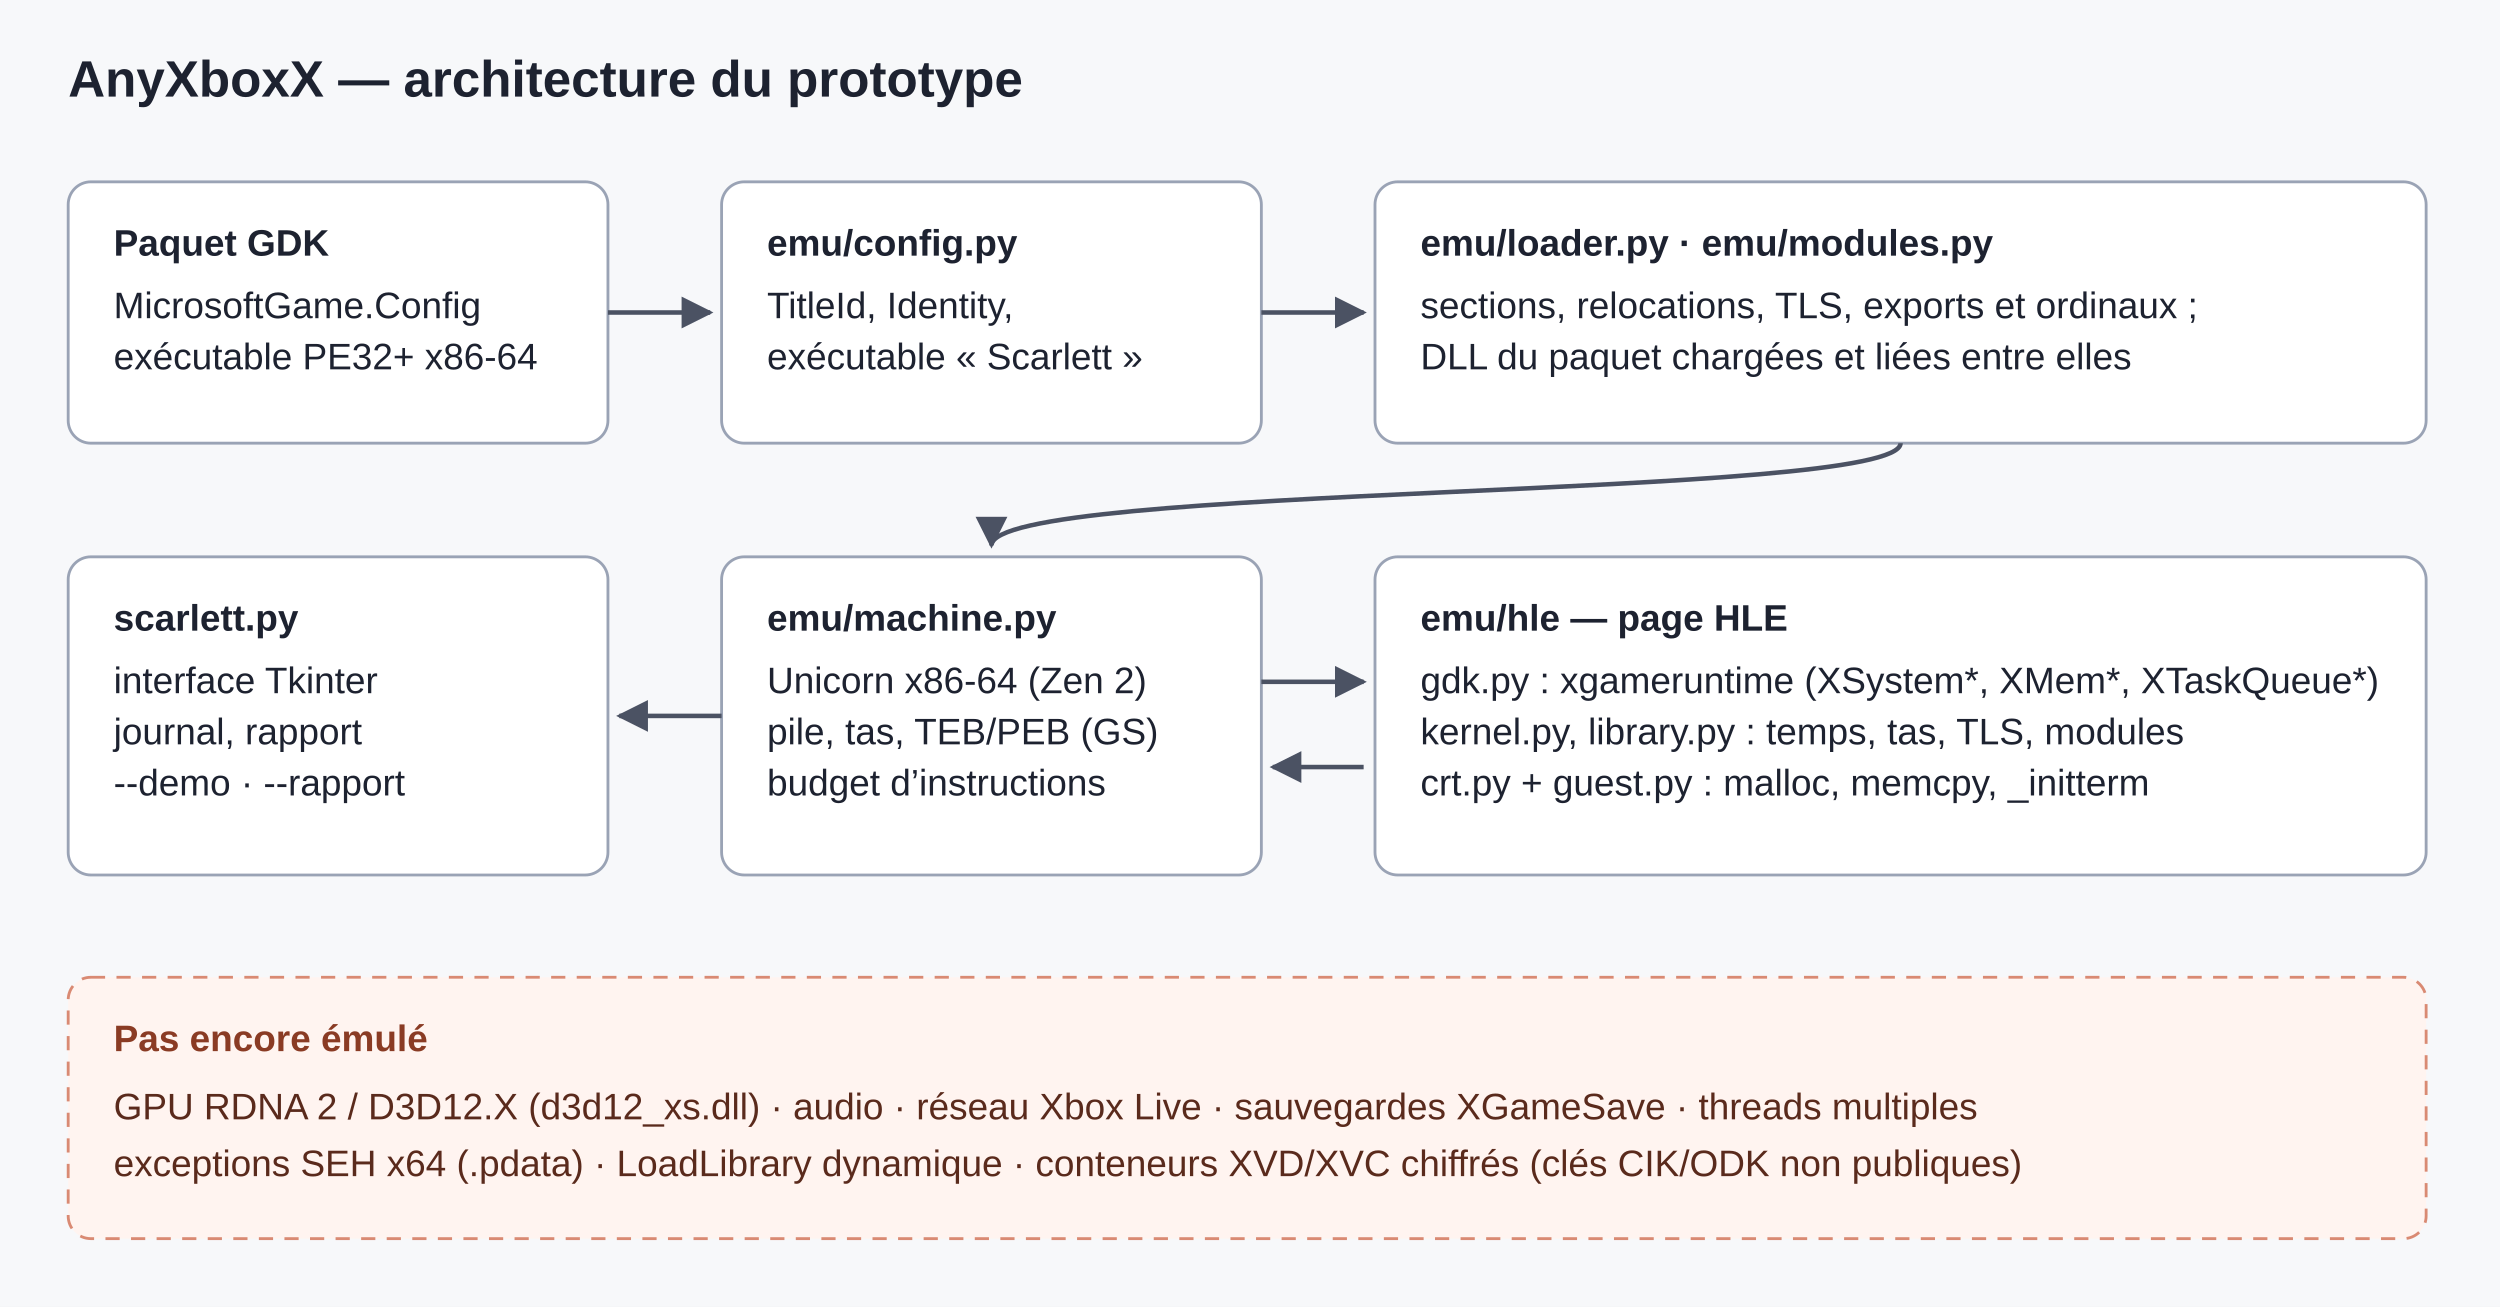
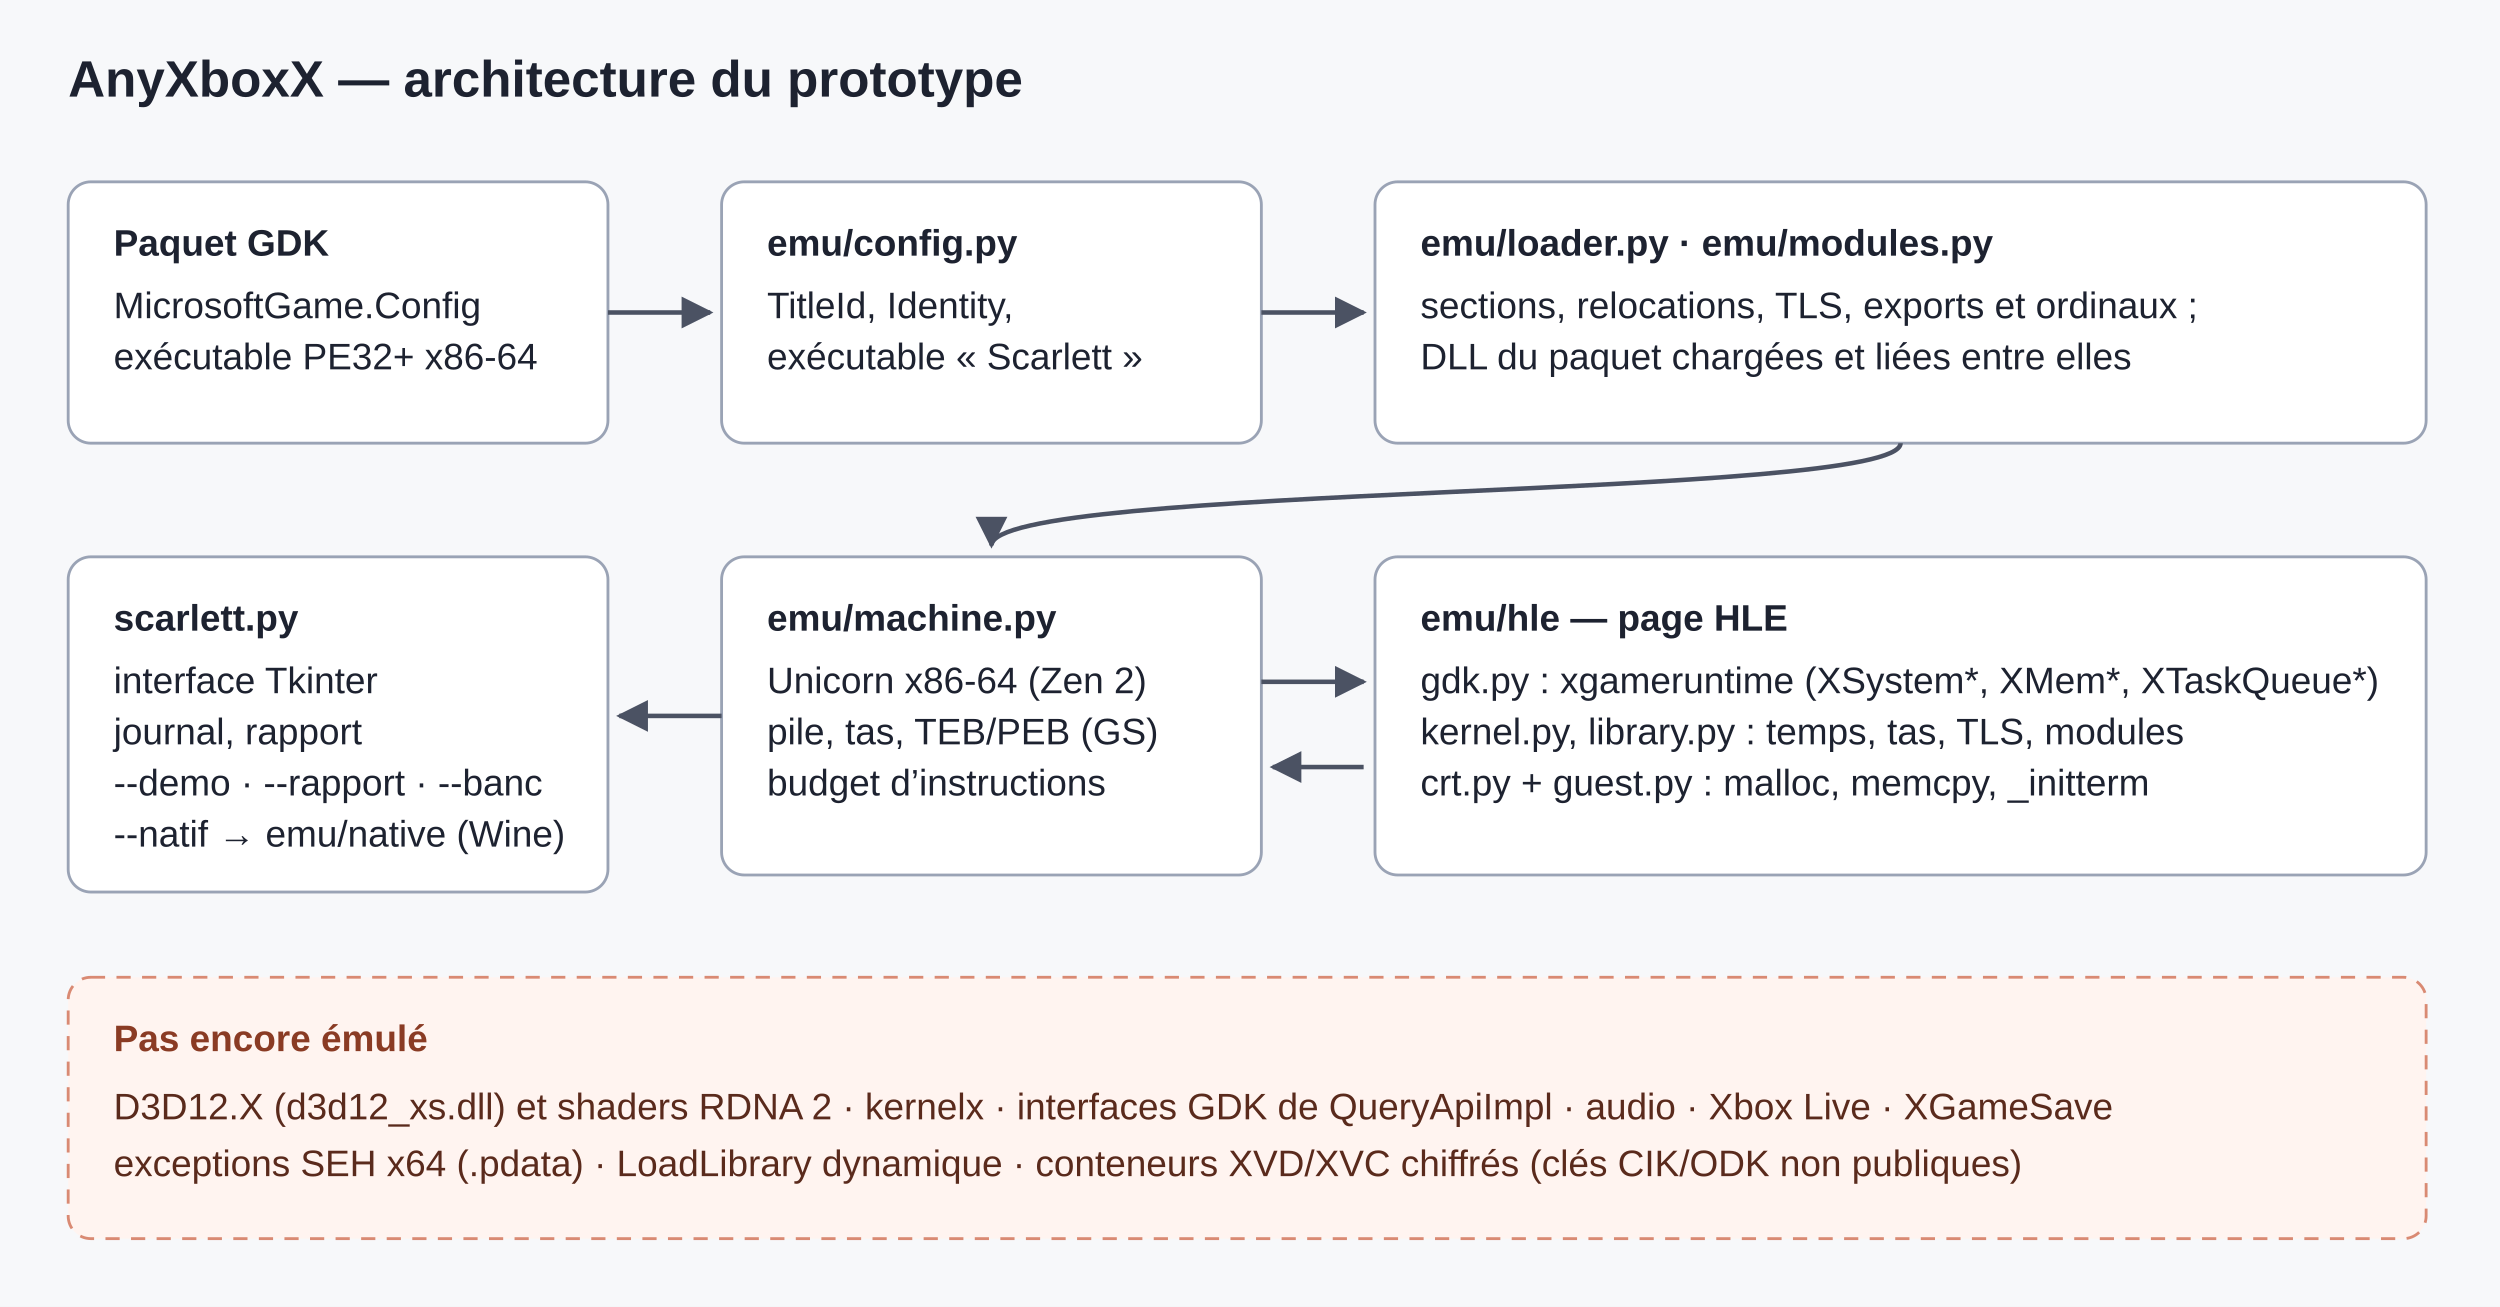
<svg xmlns="http://www.w3.org/2000/svg" width="880" height="460" viewBox="0 0 880 460" font-family="Segoe UI, Arial, sans-serif" font-size="13">
  <rect width="880" height="460" fill="#f7f8fa" />
  <defs>
    <marker id="a" viewBox="0 0 10 10" refX="9" refY="5" markerWidth="7" markerHeight="7" orient="auto">
      <path d="M0 0 10 5 0 10z" fill="#4b5263" />
    </marker>
  </defs>
  <text x="24" y="34" font-size="18" font-weight="600" fill="#1d2230">AnyXboxX — architecture du prototype</text>
  <g fill="#ffffff" stroke="#9aa3b5">
    <rect x="24" y="64" width="190" height="92" rx="8" />
    <rect x="254" y="64" width="190" height="92" rx="8" />
    <rect x="484" y="64" width="370" height="92" rx="8" />
    <rect x="254" y="196" width="190" height="112" rx="8" />
    <rect x="484" y="196" width="370" height="112" rx="8" />
-     <rect x="24" y="196" width="190" height="112" rx="8" />
+     <rect x="24" y="196" width="190" height="118" rx="8" />
  </g>
  <g fill="#1d2230">
    <text x="40" y="90" font-weight="600">Paquet GDK</text>
    <text x="40" y="112">MicrosoftGame.Config</text>
    <text x="40" y="130">exécutable PE32+ x86-64</text>
    <text x="270" y="90" font-weight="600">emu/config.py</text>
    <text x="270" y="112">TitleId, Identity,</text>
    <text x="270" y="130">exécutable « Scarlett »</text>
    <text x="500" y="90" font-weight="600">emu/loader.py · emu/modules.py</text>
    <text x="500" y="112">sections, relocations, TLS, exports et ordinaux ;</text>
    <text x="500" y="130">DLL du paquet chargées et liées entre elles</text>
    <text x="270" y="222" font-weight="600">emu/machine.py</text>
    <text x="270" y="244">Unicorn x86-64 (Zen 2)</text>
    <text x="270" y="262">pile, tas, TEB/PEB (GS)</text>
    <text x="270" y="280">budget d’instructions</text>
    <text x="500" y="222" font-weight="600">emu/hle — page HLE</text>
    <text x="500" y="244">gdk.py : xgameruntime (XSystem*, XMem*, XTaskQueue*)</text>
    <text x="500" y="262">kernel.py, library.py : temps, tas, TLS, modules</text>
    <text x="500" y="280">crt.py + guest.py : malloc, memcpy, _initterm</text>
    <text x="40" y="222" font-weight="600">scarlett.py</text>
    <text x="40" y="244">interface Tkinter</text>
    <text x="40" y="262">journal, rapport</text>
-     <text x="40" y="280">--demo · --rapport</text>
+     <text x="40" y="280">--demo · --rapport · --banc</text>
+     <text x="40" y="298">--natif → emu/native (Wine)</text>
  </g>
  <g stroke="#4b5263" stroke-width="1.6" fill="none" marker-end="url(#a)">
    <path d="M214 110H250" />
    <path d="M444 110H480" />
    <path d="M669 156 C669 176 349 170 349 192" />
    <path d="M444 240H480" />
    <path d="M480 270H448" />
    <path d="M254 252H218" />
  </g>
  <rect x="24" y="344" width="830" height="92" rx="8" fill="#fff4f0" stroke="#d98a73" stroke-dasharray="5 4" />
  <text x="40" y="370" font-weight="600" fill="#8a3b24">Pas encore émulé</text>
-   <text x="40" y="394" fill="#5a2a1c">GPU RDNA 2 / D3D12.X (d3d12_xs.dll) · audio · réseau Xbox Live · sauvegardes XGameSave · threads multiples</text>
+   <text x="40" y="394" fill="#5a2a1c">D3D12.X (d3d12_xs.dll) et shaders RDNA 2 · kernelx · interfaces GDK de QueryApiImpl · audio · Xbox Live · XGameSave</text>
  <text x="40" y="414" fill="#5a2a1c">exceptions SEH x64 (.pdata) · LoadLibrary dynamique · conteneurs XVD/XVC chiffrés (clés CIK/ODK non publiques)</text>
</svg>
